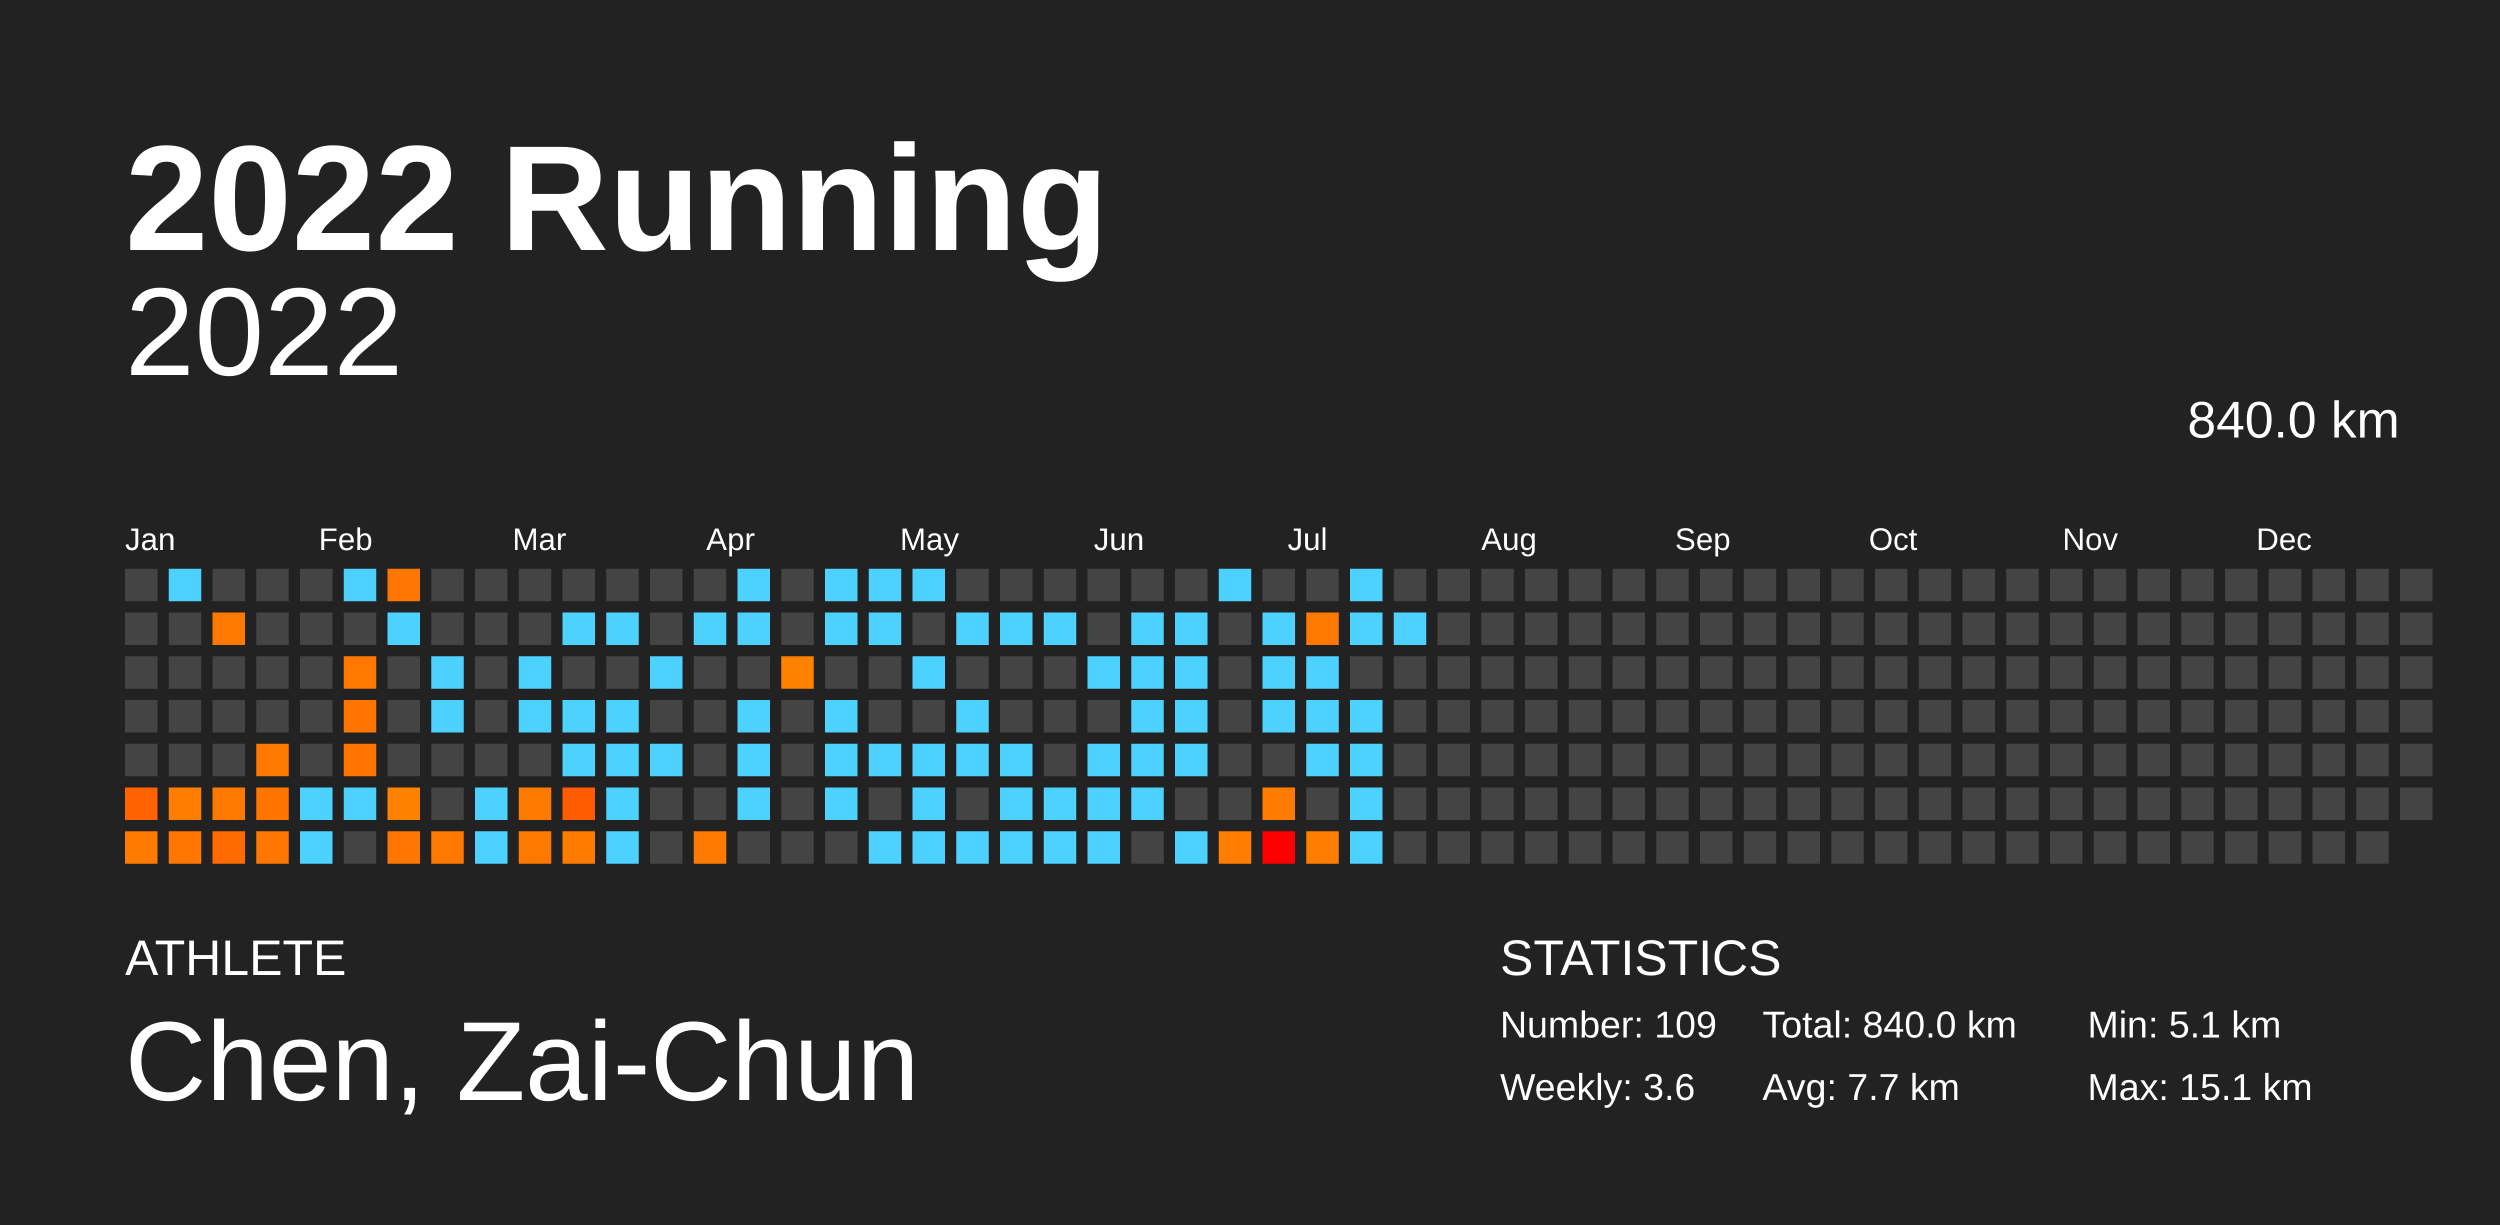
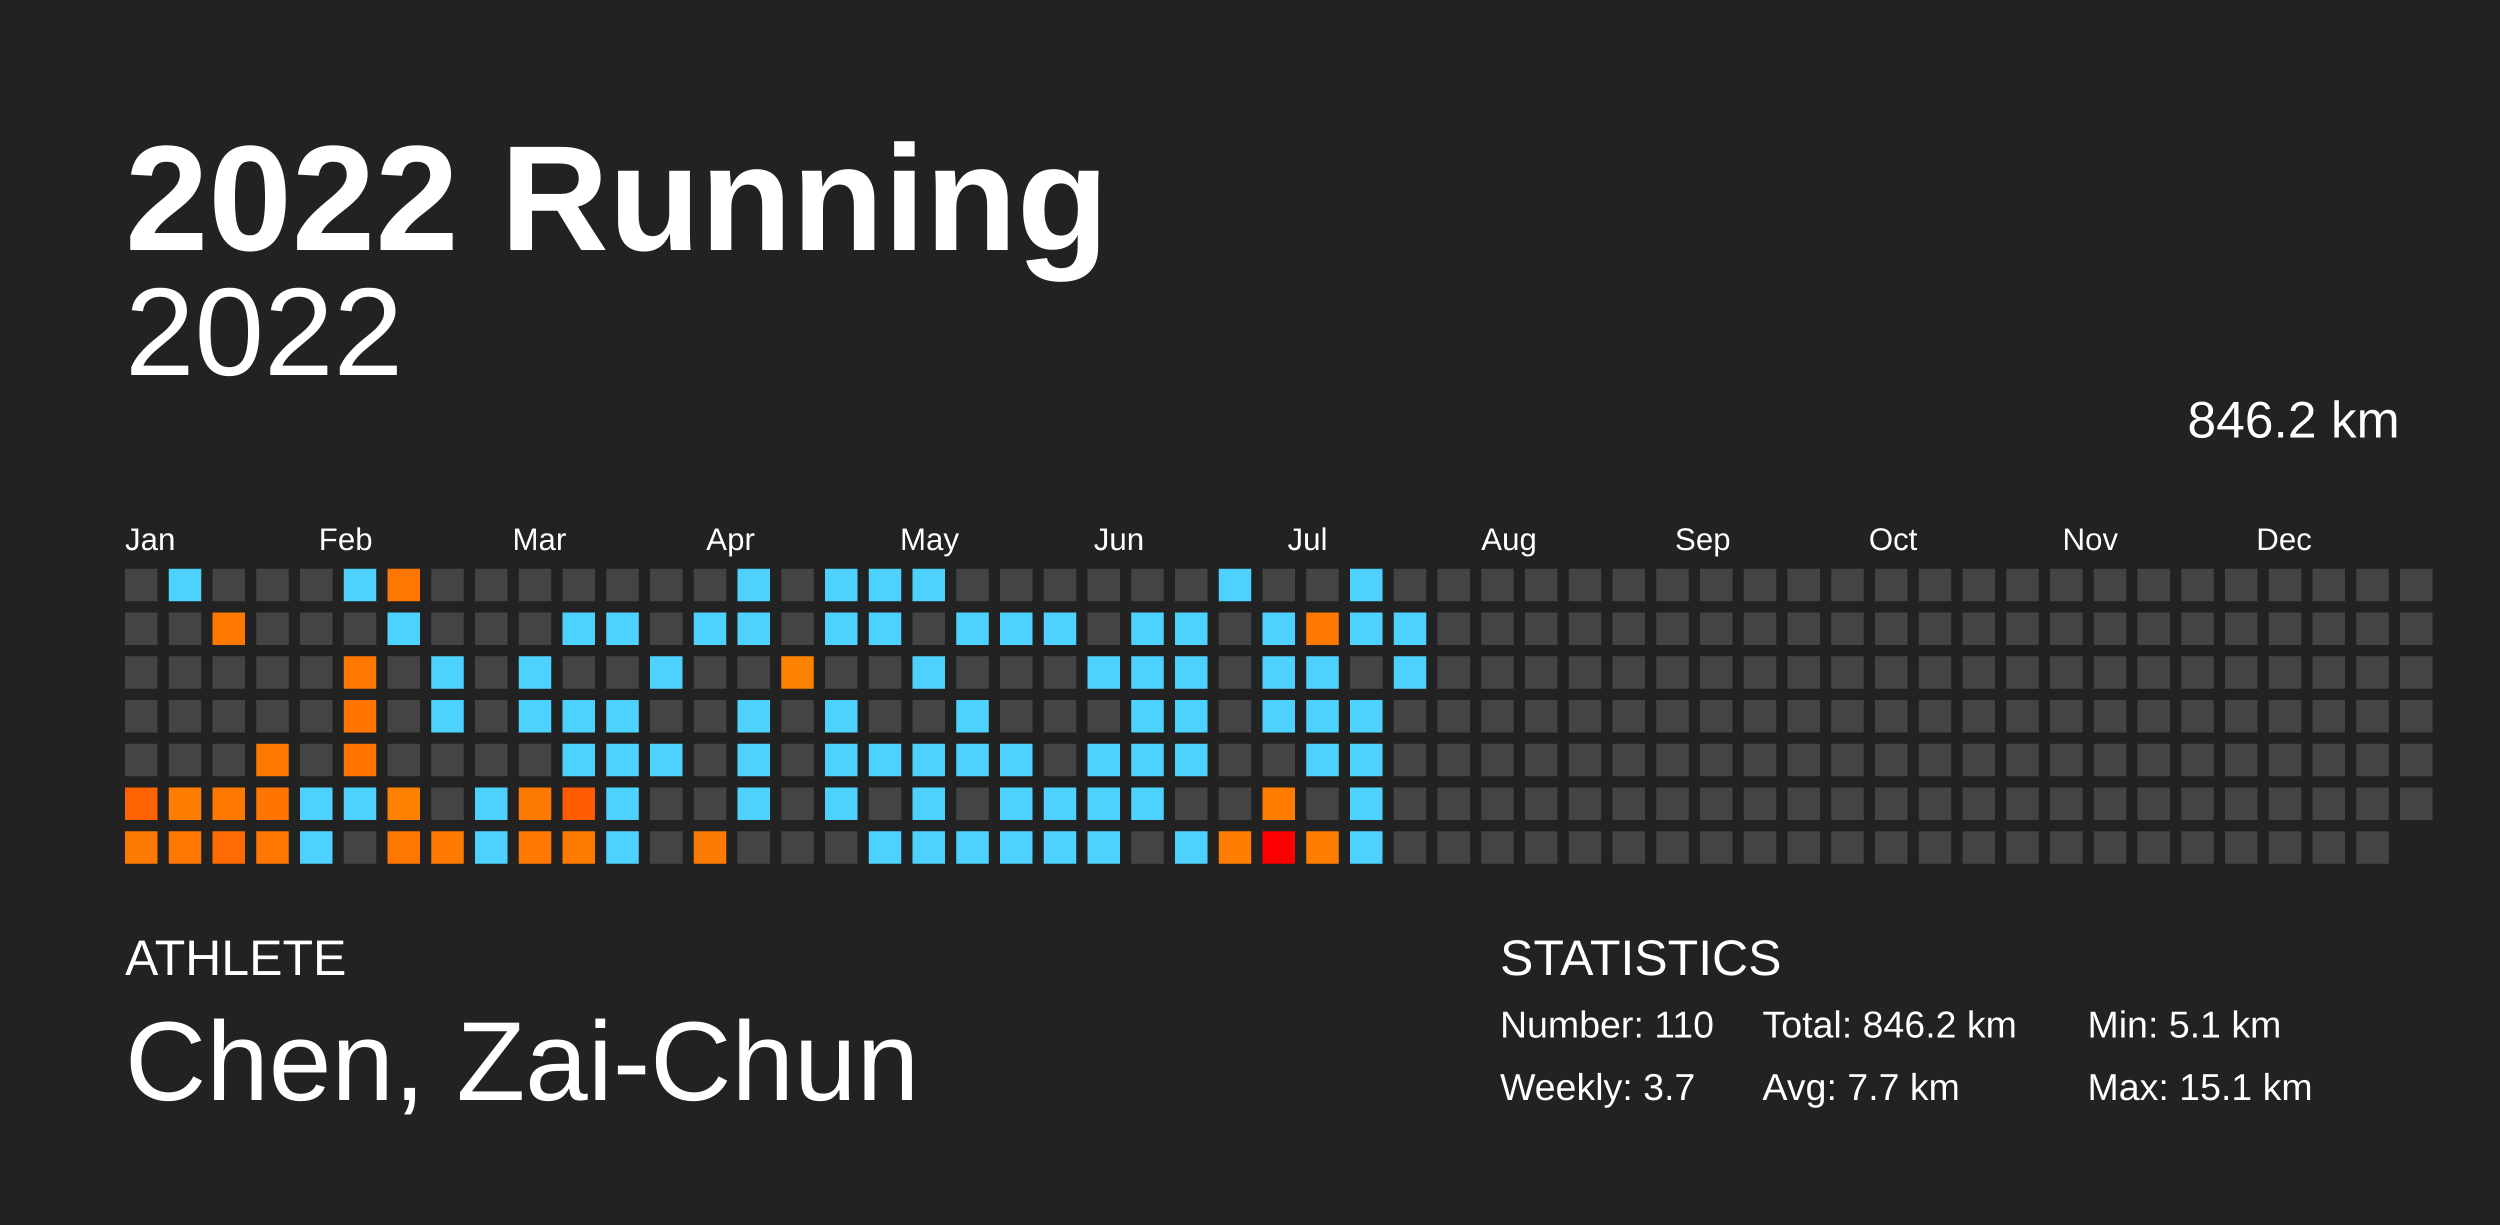
<svg xmlns="http://www.w3.org/2000/svg" baseProfile="full" height="98mm" version="1.1" viewBox="0,0,200,98" width="200mm">
  <defs />
  <rect fill="#222222" height="98" width="200" x="0" y="0" />
  <text fill="#FFFFFF" style="font-size:12px; font-family:Arial; font-weight:bold;" x="10" y="20">2022 Running</text>
  <text fill="#FFFFFF" style="font-size:4px; font-family:Arial" x="10" y="78">ATHLETE</text>
  <text fill="#FFFFFF" style="font-size:9px; font-family:Arial" x="10" y="88">Chen, Zai-Chun</text>
  <text fill="#FFFFFF" style="font-size:4px; font-family:Arial" x="120" y="78">STATISTICS</text>
-   <text fill="#FFFFFF" style="font-size:3px; font-family:Arial" x="120" y="83">Number: 109</text>
-   <text fill="#FFFFFF" style="font-size:3px; font-family:Arial" x="120" y="88">Weekly: 3.6</text>
-   <text fill="#FFFFFF" style="font-size:3px; font-family:Arial" x="141" y="83">Total: 840.0 km</text>
+   <text fill="#FFFFFF" style="font-size:3px; font-family:Arial" x="120" y="83">Number: 110</text>
+   <text fill="#FFFFFF" style="font-size:3px; font-family:Arial" x="120" y="88">Weekly: 3.7</text>
+   <text fill="#FFFFFF" style="font-size:3px; font-family:Arial" x="141" y="83">Total: 846.2 km</text>
  <text fill="#FFFFFF" style="font-size:3px; font-family:Arial" x="141" y="88">Avg: 7.7 km</text>
  <text fill="#FFFFFF" style="font-size:3px; font-family:Arial" x="167" y="83">Min: 5.1 km</text>
  <text fill="#FFFFFF" style="font-size:3px; font-family:Arial" x="167" y="88">Max: 15.1 km</text>
  <text alignment-baseline="hanging" fill="#FFFFFF" style="font-size:10.0px; font-family:Arial;" x="10" y="30">2022</text>
-   <text alignment-baseline="hanging" fill="#FFFFFF" style="font-size:4.125px; font-family:Arial;" x="175" y="35">840.0 km</text>
+   <text alignment-baseline="hanging" fill="#FFFFFF" style="font-size:4.125px; font-family:Arial;" x="175" y="35">846.2 km</text>
  <text fill="#FFFFFF" style="font-size:2.5px; font-family:Arial" x="10.0" y="44">Jan</text>
  <text fill="#FFFFFF" style="font-size:2.5px; font-family:Arial" x="25.5" y="44">Feb</text>
  <text fill="#FFFFFF" style="font-size:2.5px; font-family:Arial" x="41.0" y="44">Mar</text>
  <text fill="#FFFFFF" style="font-size:2.5px; font-family:Arial" x="56.5" y="44">Apr</text>
  <text fill="#FFFFFF" style="font-size:2.5px; font-family:Arial" x="72.0" y="44">May</text>
  <text fill="#FFFFFF" style="font-size:2.5px; font-family:Arial" x="87.5" y="44">Jun</text>
  <text fill="#FFFFFF" style="font-size:2.5px; font-family:Arial" x="103.0" y="44">Jul</text>
  <text fill="#FFFFFF" style="font-size:2.5px; font-family:Arial" x="118.5" y="44">Aug</text>
  <text fill="#FFFFFF" style="font-size:2.5px; font-family:Arial" x="134.0" y="44">Sep</text>
  <text fill="#FFFFFF" style="font-size:2.5px; font-family:Arial" x="149.5" y="44">Oct</text>
  <text fill="#FFFFFF" style="font-size:2.5px; font-family:Arial" x="165.0" y="44">Nov</text>
  <text fill="#FFFFFF" style="font-size:2.5px; font-family:Arial" x="180.5" y="44">Dec</text>
  <rect fill="#444444" height="2.6" width="2.6" x="10.0" y="45.5" />
  <rect fill="#444444" height="2.6" width="2.6" x="10.0" y="49.0" />
  <rect fill="#444444" height="2.6" width="2.6" x="10.0" y="52.5" />
  <rect fill="#444444" height="2.6" width="2.6" x="10.0" y="56.0" />
  <rect fill="#444444" height="2.6" width="2.6" x="10.0" y="59.5" />
  <rect fill="#ff6200" height="2.6" width="2.6" x="10.0" y="63.0" />
  <rect fill="#ff7a00" height="2.6" width="2.6" x="10.0" y="66.5" />
  <rect fill="#4dd2ff" height="2.6" width="2.6" x="13.5" y="45.5" />
  <rect fill="#444444" height="2.6" width="2.6" x="13.5" y="49.0" />
  <rect fill="#444444" height="2.6" width="2.6" x="13.5" y="52.5" />
  <rect fill="#444444" height="2.6" width="2.6" x="13.5" y="56.0" />
  <rect fill="#444444" height="2.6" width="2.6" x="13.5" y="59.5" />
  <rect fill="#ff7d00" height="2.6" width="2.6" x="13.5" y="63.0" />
  <rect fill="#ff7600" height="2.6" width="2.6" x="13.5" y="66.5" />
  <rect fill="#444444" height="2.6" width="2.6" x="17.0" y="45.5" />
  <rect fill="#ff7900" height="2.6" width="2.6" x="17.0" y="49.0" />
  <rect fill="#444444" height="2.6" width="2.6" x="17.0" y="52.5" />
  <rect fill="#444444" height="2.6" width="2.6" x="17.0" y="56.0" />
  <rect fill="#444444" height="2.6" width="2.6" x="17.0" y="59.5" />
  <rect fill="#ff7900" height="2.6" width="2.6" x="17.0" y="63.0" />
  <rect fill="#ff6b00" height="2.6" width="2.6" x="17.0" y="66.5" />
  <rect fill="#444444" height="2.6" width="2.6" x="20.5" y="45.5" />
  <rect fill="#444444" height="2.6" width="2.6" x="20.5" y="49.0" />
  <rect fill="#444444" height="2.6" width="2.6" x="20.5" y="52.5" />
  <rect fill="#444444" height="2.6" width="2.6" x="20.5" y="56.0" />
  <rect fill="#ff7800" height="2.6" width="2.6" x="20.5" y="59.5" />
  <rect fill="#ff7500" height="2.6" width="2.6" x="20.5" y="63.0" />
  <rect fill="#ff7700" height="2.6" width="2.6" x="20.5" y="66.5" />
  <rect fill="#444444" height="2.6" width="2.6" x="24.0" y="45.5" />
  <rect fill="#444444" height="2.6" width="2.6" x="24.0" y="49.0" />
  <rect fill="#444444" height="2.6" width="2.6" x="24.0" y="52.5" />
  <rect fill="#444444" height="2.6" width="2.6" x="24.0" y="56.0" />
  <rect fill="#444444" height="2.6" width="2.6" x="24.0" y="59.5" />
  <rect fill="#4dd2ff" height="2.6" width="2.6" x="24.0" y="63.0" />
  <rect fill="#4dd2ff" height="2.6" width="2.6" x="24.0" y="66.5" />
  <rect fill="#4dd2ff" height="2.6" width="2.6" x="27.5" y="45.5" />
  <rect fill="#444444" height="2.6" width="2.6" x="27.5" y="49.0" />
  <rect fill="#ff7800" height="2.6" width="2.6" x="27.5" y="52.5" />
  <rect fill="#ff7500" height="2.6" width="2.6" x="27.5" y="56.0" />
  <rect fill="#ff7500" height="2.6" width="2.6" x="27.5" y="59.5" />
  <rect fill="#4dd2ff" height="2.6" width="2.6" x="27.5" y="63.0" />
  <rect fill="#444444" height="2.6" width="2.6" x="27.5" y="66.5" />
  <rect fill="#ff7700" height="2.6" width="2.6" x="31.0" y="45.5" />
  <rect fill="#4dd2ff" height="2.6" width="2.6" x="31.0" y="49.0" />
  <rect fill="#444444" height="2.6" width="2.6" x="31.0" y="52.5" />
  <rect fill="#444444" height="2.6" width="2.6" x="31.0" y="56.0" />
  <rect fill="#444444" height="2.6" width="2.6" x="31.0" y="59.5" />
  <rect fill="#ff8100" height="2.6" width="2.6" x="31.0" y="63.0" />
  <rect fill="#ff7700" height="2.6" width="2.6" x="31.0" y="66.5" />
  <rect fill="#444444" height="2.6" width="2.6" x="34.5" y="45.5" />
  <rect fill="#444444" height="2.6" width="2.6" x="34.5" y="49.0" />
  <rect fill="#4dd2ff" height="2.6" width="2.6" x="34.5" y="52.5" />
  <rect fill="#4dd2ff" height="2.6" width="2.6" x="34.5" y="56.0" />
  <rect fill="#444444" height="2.6" width="2.6" x="34.5" y="59.5" />
  <rect fill="#444444" height="2.6" width="2.6" x="34.5" y="63.0" />
  <rect fill="#ff7900" height="2.6" width="2.6" x="34.5" y="66.5" />
  <rect fill="#444444" height="2.6" width="2.6" x="38.0" y="45.5" />
  <rect fill="#444444" height="2.6" width="2.6" x="38.0" y="49.0" />
  <rect fill="#444444" height="2.6" width="2.6" x="38.0" y="52.5" />
  <rect fill="#444444" height="2.6" width="2.6" x="38.0" y="56.0" />
  <rect fill="#444444" height="2.6" width="2.6" x="38.0" y="59.5" />
  <rect fill="#4dd2ff" height="2.6" width="2.6" x="38.0" y="63.0" />
  <rect fill="#4dd2ff" height="2.6" width="2.6" x="38.0" y="66.5" />
  <rect fill="#444444" height="2.6" width="2.6" x="41.5" y="45.5" />
  <rect fill="#444444" height="2.6" width="2.6" x="41.5" y="49.0" />
  <rect fill="#4dd2ff" height="2.6" width="2.6" x="41.5" y="52.5" />
  <rect fill="#4dd2ff" height="2.6" width="2.6" x="41.5" y="56.0" />
  <rect fill="#444444" height="2.6" width="2.6" x="41.5" y="59.5" />
  <rect fill="#ff7a00" height="2.6" width="2.6" x="41.5" y="63.0" />
  <rect fill="#ff7900" height="2.6" width="2.6" x="41.5" y="66.5" />
  <rect fill="#444444" height="2.6" width="2.6" x="45.0" y="45.5" />
  <rect fill="#4dd2ff" height="2.6" width="2.6" x="45.0" y="49.0" />
  <rect fill="#444444" height="2.6" width="2.6" x="45.0" y="52.5" />
  <rect fill="#4dd2ff" height="2.6" width="2.6" x="45.0" y="56.0" />
  <rect fill="#4dd2ff" height="2.6" width="2.6" x="45.0" y="59.5" />
  <rect fill="#ff5b00" height="2.6" width="2.6" x="45.0" y="63.0" />
  <rect fill="#ff7b00" height="2.6" width="2.6" x="45.0" y="66.5" />
  <rect fill="#444444" height="2.6" width="2.6" x="48.5" y="45.5" />
  <rect fill="#4dd2ff" height="2.6" width="2.6" x="48.5" y="49.0" />
  <rect fill="#444444" height="2.6" width="2.6" x="48.5" y="52.5" />
  <rect fill="#4dd2ff" height="2.6" width="2.6" x="48.5" y="56.0" />
  <rect fill="#4dd2ff" height="2.6" width="2.6" x="48.5" y="59.5" />
  <rect fill="#4dd2ff" height="2.6" width="2.6" x="48.5" y="63.0" />
  <rect fill="#4dd2ff" height="2.6" width="2.6" x="48.5" y="66.5" />
  <rect fill="#444444" height="2.6" width="2.6" x="52.0" y="45.5" />
  <rect fill="#444444" height="2.6" width="2.6" x="52.0" y="49.0" />
  <rect fill="#4dd2ff" height="2.6" width="2.6" x="52.0" y="52.5" />
  <rect fill="#444444" height="2.6" width="2.6" x="52.0" y="56.0" />
  <rect fill="#4dd2ff" height="2.6" width="2.6" x="52.0" y="59.5" />
  <rect fill="#444444" height="2.6" width="2.6" x="52.0" y="63.0" />
  <rect fill="#444444" height="2.6" width="2.6" x="52.0" y="66.5" />
  <rect fill="#444444" height="2.6" width="2.6" x="55.5" y="45.5" />
  <rect fill="#4dd2ff" height="2.6" width="2.6" x="55.5" y="49.0" />
  <rect fill="#444444" height="2.6" width="2.6" x="55.5" y="52.5" />
  <rect fill="#444444" height="2.6" width="2.6" x="55.5" y="56.0" />
  <rect fill="#444444" height="2.6" width="2.6" x="55.5" y="59.5" />
  <rect fill="#444444" height="2.6" width="2.6" x="55.5" y="63.0" />
  <rect fill="#ff7a00" height="2.6" width="2.6" x="55.5" y="66.5" />
  <rect fill="#4dd2ff" height="2.6" width="2.6" x="59.0" y="45.5" />
  <rect fill="#4dd2ff" height="2.6" width="2.6" x="59.0" y="49.0" />
  <rect fill="#444444" height="2.6" width="2.6" x="59.0" y="52.5" />
  <rect fill="#4dd2ff" height="2.6" width="2.6" x="59.0" y="56.0" />
  <rect fill="#4dd2ff" height="2.6" width="2.6" x="59.0" y="59.5" />
  <rect fill="#4dd2ff" height="2.6" width="2.6" x="59.0" y="63.0" />
  <rect fill="#444444" height="2.6" width="2.6" x="59.0" y="66.5" />
  <rect fill="#444444" height="2.6" width="2.6" x="62.5" y="45.5" />
  <rect fill="#444444" height="2.6" width="2.6" x="62.5" y="49.0" />
  <rect fill="#ff8100" height="2.6" width="2.6" x="62.5" y="52.5" />
  <rect fill="#444444" height="2.6" width="2.6" x="62.5" y="56.0" />
  <rect fill="#444444" height="2.6" width="2.6" x="62.5" y="59.5" />
  <rect fill="#444444" height="2.6" width="2.6" x="62.5" y="63.0" />
  <rect fill="#444444" height="2.6" width="2.6" x="62.5" y="66.5" />
  <rect fill="#4dd2ff" height="2.6" width="2.6" x="66.0" y="45.5" />
  <rect fill="#4dd2ff" height="2.6" width="2.6" x="66.0" y="49.0" />
  <rect fill="#444444" height="2.6" width="2.6" x="66.0" y="52.5" />
  <rect fill="#4dd2ff" height="2.6" width="2.6" x="66.0" y="56.0" />
  <rect fill="#4dd2ff" height="2.6" width="2.6" x="66.0" y="59.5" />
  <rect fill="#4dd2ff" height="2.6" width="2.6" x="66.0" y="63.0" />
  <rect fill="#444444" height="2.6" width="2.6" x="66.0" y="66.5" />
  <rect fill="#4dd2ff" height="2.6" width="2.6" x="69.5" y="45.5" />
  <rect fill="#4dd2ff" height="2.6" width="2.6" x="69.5" y="49.0" />
  <rect fill="#444444" height="2.6" width="2.6" x="69.5" y="52.5" />
  <rect fill="#444444" height="2.6" width="2.6" x="69.5" y="56.0" />
  <rect fill="#4dd2ff" height="2.6" width="2.6" x="69.5" y="59.5" />
  <rect fill="#444444" height="2.6" width="2.6" x="69.5" y="63.0" />
  <rect fill="#4dd2ff" height="2.6" width="2.6" x="69.5" y="66.5" />
  <rect fill="#4dd2ff" height="2.6" width="2.6" x="73.0" y="45.5" />
  <rect fill="#444444" height="2.6" width="2.6" x="73.0" y="49.0" />
  <rect fill="#4dd2ff" height="2.6" width="2.6" x="73.0" y="52.5" />
  <rect fill="#444444" height="2.6" width="2.6" x="73.0" y="56.0" />
  <rect fill="#4dd2ff" height="2.6" width="2.6" x="73.0" y="59.5" />
  <rect fill="#4dd2ff" height="2.6" width="2.6" x="73.0" y="63.0" />
  <rect fill="#4dd2ff" height="2.6" width="2.6" x="73.0" y="66.5" />
  <rect fill="#444444" height="2.6" width="2.6" x="76.5" y="45.5" />
  <rect fill="#4dd2ff" height="2.6" width="2.6" x="76.5" y="49.0" />
  <rect fill="#444444" height="2.6" width="2.6" x="76.5" y="52.5" />
  <rect fill="#4dd2ff" height="2.6" width="2.6" x="76.5" y="56.0" />
  <rect fill="#4dd2ff" height="2.6" width="2.6" x="76.5" y="59.5" />
  <rect fill="#444444" height="2.6" width="2.6" x="76.5" y="63.0" />
  <rect fill="#4dd2ff" height="2.6" width="2.6" x="76.5" y="66.5" />
  <rect fill="#444444" height="2.6" width="2.6" x="80.0" y="45.5" />
  <rect fill="#4dd2ff" height="2.6" width="2.6" x="80.0" y="49.0" />
  <rect fill="#444444" height="2.6" width="2.6" x="80.0" y="52.5" />
  <rect fill="#444444" height="2.6" width="2.6" x="80.0" y="56.0" />
  <rect fill="#4dd2ff" height="2.6" width="2.6" x="80.0" y="59.5" />
  <rect fill="#4dd2ff" height="2.6" width="2.6" x="80.0" y="63.0" />
  <rect fill="#4dd2ff" height="2.6" width="2.6" x="80.0" y="66.5" />
  <rect fill="#444444" height="2.6" width="2.6" x="83.5" y="45.5" />
  <rect fill="#4dd2ff" height="2.6" width="2.6" x="83.5" y="49.0" />
  <rect fill="#444444" height="2.6" width="2.6" x="83.5" y="52.5" />
  <rect fill="#444444" height="2.6" width="2.6" x="83.5" y="56.0" />
  <rect fill="#444444" height="2.6" width="2.6" x="83.5" y="59.5" />
  <rect fill="#4dd2ff" height="2.6" width="2.6" x="83.5" y="63.0" />
  <rect fill="#4dd2ff" height="2.6" width="2.6" x="83.5" y="66.5" />
  <rect fill="#444444" height="2.6" width="2.6" x="87.0" y="45.5" />
  <rect fill="#444444" height="2.6" width="2.6" x="87.0" y="49.0" />
  <rect fill="#4dd2ff" height="2.6" width="2.6" x="87.0" y="52.5" />
  <rect fill="#444444" height="2.6" width="2.6" x="87.0" y="56.0" />
  <rect fill="#4dd2ff" height="2.6" width="2.6" x="87.0" y="59.5" />
  <rect fill="#4dd2ff" height="2.6" width="2.6" x="87.0" y="63.0" />
  <rect fill="#4dd2ff" height="2.6" width="2.6" x="87.0" y="66.5" />
  <rect fill="#444444" height="2.6" width="2.6" x="90.5" y="45.5" />
  <rect fill="#4dd2ff" height="2.6" width="2.6" x="90.5" y="49.0" />
  <rect fill="#4dd2ff" height="2.6" width="2.6" x="90.5" y="52.5" />
  <rect fill="#4dd2ff" height="2.6" width="2.6" x="90.5" y="56.0" />
  <rect fill="#4dd2ff" height="2.6" width="2.6" x="90.5" y="59.5" />
  <rect fill="#4dd2ff" height="2.6" width="2.6" x="90.5" y="63.0" />
  <rect fill="#444444" height="2.6" width="2.6" x="90.5" y="66.5" />
  <rect fill="#444444" height="2.6" width="2.6" x="94.0" y="45.5" />
  <rect fill="#4dd2ff" height="2.6" width="2.6" x="94.0" y="49.0" />
  <rect fill="#4dd2ff" height="2.6" width="2.6" x="94.0" y="52.5" />
  <rect fill="#4dd2ff" height="2.6" width="2.6" x="94.0" y="56.0" />
  <rect fill="#4dd2ff" height="2.6" width="2.6" x="94.0" y="59.5" />
  <rect fill="#444444" height="2.6" width="2.6" x="94.0" y="63.0" />
  <rect fill="#4dd2ff" height="2.6" width="2.6" x="94.0" y="66.5" />
  <rect fill="#4dd2ff" height="2.6" width="2.6" x="97.5" y="45.5" />
  <rect fill="#444444" height="2.6" width="2.6" x="97.5" y="49.0" />
  <rect fill="#444444" height="2.6" width="2.6" x="97.5" y="52.5" />
  <rect fill="#444444" height="2.6" width="2.6" x="97.5" y="56.0" />
  <rect fill="#444444" height="2.6" width="2.6" x="97.5" y="59.5" />
  <rect fill="#444444" height="2.6" width="2.6" x="97.5" y="63.0" />
  <rect fill="#ff7d00" height="2.6" width="2.6" x="97.5" y="66.5" />
  <rect fill="#444444" height="2.6" width="2.6" x="101.0" y="45.5" />
  <rect fill="#4dd2ff" height="2.6" width="2.6" x="101.0" y="49.0" />
  <rect fill="#4dd2ff" height="2.6" width="2.6" x="101.0" y="52.5" />
  <rect fill="#4dd2ff" height="2.6" width="2.6" x="101.0" y="56.0" />
  <rect fill="#444444" height="2.6" width="2.6" x="101.0" y="59.5" />
  <rect fill="#ff7c00" height="2.6" width="2.6" x="101.0" y="63.0" />
  <rect fill="#ff0000" height="2.6" width="2.6" x="101.0" y="66.5" />
  <rect fill="#444444" height="2.6" width="2.6" x="104.5" y="45.5" />
  <rect fill="#ff7900" height="2.6" width="2.6" x="104.5" y="49.0" />
  <rect fill="#4dd2ff" height="2.6" width="2.6" x="104.5" y="52.5" />
  <rect fill="#4dd2ff" height="2.6" width="2.6" x="104.5" y="56.0" />
  <rect fill="#4dd2ff" height="2.6" width="2.6" x="104.5" y="59.5" />
  <rect fill="#444444" height="2.6" width="2.6" x="104.5" y="63.0" />
  <rect fill="#ff7d00" height="2.6" width="2.6" x="104.5" y="66.5" />
  <rect fill="#4dd2ff" height="2.6" width="2.6" x="108.0" y="45.5" />
  <rect fill="#4dd2ff" height="2.6" width="2.6" x="108.0" y="49.0" />
  <rect fill="#444444" height="2.6" width="2.6" x="108.0" y="52.5" />
  <rect fill="#4dd2ff" height="2.6" width="2.6" x="108.0" y="56.0" />
  <rect fill="#4dd2ff" height="2.6" width="2.6" x="108.0" y="59.5" />
  <rect fill="#4dd2ff" height="2.6" width="2.6" x="108.0" y="63.0" />
  <rect fill="#4dd2ff" height="2.6" width="2.6" x="108.0" y="66.5" />
  <rect fill="#444444" height="2.6" width="2.6" x="111.5" y="45.5" />
  <rect fill="#4dd2ff" height="2.6" width="2.6" x="111.5" y="49.0" />
-   <rect fill="#444444" height="2.6" width="2.6" x="111.5" y="52.5" />
+   <rect fill="#4dd2ff" height="2.6" width="2.6" x="111.5" y="52.5" />
  <rect fill="#444444" height="2.6" width="2.6" x="111.5" y="56.0" />
  <rect fill="#444444" height="2.6" width="2.6" x="111.5" y="59.5" />
  <rect fill="#444444" height="2.6" width="2.6" x="111.5" y="63.0" />
  <rect fill="#444444" height="2.6" width="2.6" x="111.5" y="66.5" />
  <rect fill="#444444" height="2.6" width="2.6" x="115.0" y="45.5" />
  <rect fill="#444444" height="2.6" width="2.6" x="115.0" y="49.0" />
  <rect fill="#444444" height="2.6" width="2.6" x="115.0" y="52.5" />
  <rect fill="#444444" height="2.6" width="2.6" x="115.0" y="56.0" />
  <rect fill="#444444" height="2.6" width="2.6" x="115.0" y="59.5" />
  <rect fill="#444444" height="2.6" width="2.6" x="115.0" y="63.0" />
  <rect fill="#444444" height="2.6" width="2.6" x="115.0" y="66.5" />
  <rect fill="#444444" height="2.6" width="2.6" x="118.5" y="45.5" />
  <rect fill="#444444" height="2.6" width="2.6" x="118.5" y="49.0" />
  <rect fill="#444444" height="2.6" width="2.6" x="118.5" y="52.5" />
  <rect fill="#444444" height="2.6" width="2.6" x="118.5" y="56.0" />
  <rect fill="#444444" height="2.6" width="2.6" x="118.5" y="59.5" />
  <rect fill="#444444" height="2.6" width="2.6" x="118.5" y="63.0" />
  <rect fill="#444444" height="2.6" width="2.6" x="118.5" y="66.5" />
  <rect fill="#444444" height="2.6" width="2.6" x="122.0" y="45.5" />
  <rect fill="#444444" height="2.6" width="2.6" x="122.0" y="49.0" />
  <rect fill="#444444" height="2.6" width="2.6" x="122.0" y="52.5" />
  <rect fill="#444444" height="2.6" width="2.6" x="122.0" y="56.0" />
  <rect fill="#444444" height="2.6" width="2.6" x="122.0" y="59.5" />
  <rect fill="#444444" height="2.6" width="2.6" x="122.0" y="63.0" />
  <rect fill="#444444" height="2.6" width="2.6" x="122.0" y="66.5" />
  <rect fill="#444444" height="2.6" width="2.6" x="125.5" y="45.5" />
  <rect fill="#444444" height="2.6" width="2.6" x="125.5" y="49.0" />
  <rect fill="#444444" height="2.6" width="2.6" x="125.5" y="52.5" />
  <rect fill="#444444" height="2.6" width="2.6" x="125.5" y="56.0" />
  <rect fill="#444444" height="2.6" width="2.6" x="125.5" y="59.5" />
  <rect fill="#444444" height="2.6" width="2.6" x="125.5" y="63.0" />
  <rect fill="#444444" height="2.6" width="2.6" x="125.5" y="66.5" />
  <rect fill="#444444" height="2.6" width="2.6" x="129.0" y="45.5" />
  <rect fill="#444444" height="2.6" width="2.6" x="129.0" y="49.0" />
  <rect fill="#444444" height="2.6" width="2.6" x="129.0" y="52.5" />
  <rect fill="#444444" height="2.6" width="2.6" x="129.0" y="56.0" />
  <rect fill="#444444" height="2.6" width="2.6" x="129.0" y="59.5" />
  <rect fill="#444444" height="2.6" width="2.6" x="129.0" y="63.0" />
  <rect fill="#444444" height="2.6" width="2.6" x="129.0" y="66.5" />
  <rect fill="#444444" height="2.6" width="2.6" x="132.5" y="45.5" />
  <rect fill="#444444" height="2.6" width="2.6" x="132.5" y="49.0" />
  <rect fill="#444444" height="2.6" width="2.6" x="132.5" y="52.5" />
  <rect fill="#444444" height="2.6" width="2.6" x="132.5" y="56.0" />
  <rect fill="#444444" height="2.6" width="2.6" x="132.5" y="59.5" />
  <rect fill="#444444" height="2.6" width="2.6" x="132.5" y="63.0" />
  <rect fill="#444444" height="2.6" width="2.6" x="132.5" y="66.5" />
  <rect fill="#444444" height="2.6" width="2.6" x="136.0" y="45.5" />
  <rect fill="#444444" height="2.6" width="2.6" x="136.0" y="49.0" />
  <rect fill="#444444" height="2.6" width="2.6" x="136.0" y="52.5" />
  <rect fill="#444444" height="2.6" width="2.6" x="136.0" y="56.0" />
  <rect fill="#444444" height="2.6" width="2.6" x="136.0" y="59.5" />
  <rect fill="#444444" height="2.6" width="2.6" x="136.0" y="63.0" />
  <rect fill="#444444" height="2.6" width="2.6" x="136.0" y="66.5" />
  <rect fill="#444444" height="2.6" width="2.6" x="139.5" y="45.5" />
  <rect fill="#444444" height="2.6" width="2.6" x="139.5" y="49.0" />
  <rect fill="#444444" height="2.6" width="2.6" x="139.5" y="52.5" />
  <rect fill="#444444" height="2.6" width="2.6" x="139.5" y="56.0" />
  <rect fill="#444444" height="2.6" width="2.6" x="139.5" y="59.5" />
  <rect fill="#444444" height="2.6" width="2.6" x="139.5" y="63.0" />
  <rect fill="#444444" height="2.6" width="2.6" x="139.5" y="66.5" />
  <rect fill="#444444" height="2.6" width="2.6" x="143.0" y="45.5" />
  <rect fill="#444444" height="2.6" width="2.6" x="143.0" y="49.0" />
  <rect fill="#444444" height="2.6" width="2.6" x="143.0" y="52.5" />
  <rect fill="#444444" height="2.6" width="2.6" x="143.0" y="56.0" />
  <rect fill="#444444" height="2.6" width="2.6" x="143.0" y="59.5" />
  <rect fill="#444444" height="2.6" width="2.6" x="143.0" y="63.0" />
  <rect fill="#444444" height="2.6" width="2.6" x="143.0" y="66.5" />
  <rect fill="#444444" height="2.6" width="2.6" x="146.5" y="45.5" />
  <rect fill="#444444" height="2.6" width="2.6" x="146.5" y="49.0" />
  <rect fill="#444444" height="2.6" width="2.6" x="146.5" y="52.5" />
  <rect fill="#444444" height="2.6" width="2.6" x="146.5" y="56.0" />
  <rect fill="#444444" height="2.6" width="2.6" x="146.5" y="59.5" />
  <rect fill="#444444" height="2.6" width="2.6" x="146.5" y="63.0" />
  <rect fill="#444444" height="2.6" width="2.6" x="146.5" y="66.5" />
  <rect fill="#444444" height="2.6" width="2.6" x="150.0" y="45.5" />
  <rect fill="#444444" height="2.6" width="2.6" x="150.0" y="49.0" />
  <rect fill="#444444" height="2.6" width="2.6" x="150.0" y="52.5" />
  <rect fill="#444444" height="2.6" width="2.6" x="150.0" y="56.0" />
  <rect fill="#444444" height="2.6" width="2.6" x="150.0" y="59.5" />
  <rect fill="#444444" height="2.6" width="2.6" x="150.0" y="63.0" />
  <rect fill="#444444" height="2.6" width="2.6" x="150.0" y="66.5" />
  <rect fill="#444444" height="2.6" width="2.6" x="153.5" y="45.5" />
  <rect fill="#444444" height="2.6" width="2.6" x="153.5" y="49.0" />
  <rect fill="#444444" height="2.6" width="2.6" x="153.5" y="52.5" />
  <rect fill="#444444" height="2.6" width="2.6" x="153.5" y="56.0" />
  <rect fill="#444444" height="2.6" width="2.6" x="153.5" y="59.5" />
  <rect fill="#444444" height="2.6" width="2.6" x="153.5" y="63.0" />
  <rect fill="#444444" height="2.6" width="2.6" x="153.5" y="66.5" />
  <rect fill="#444444" height="2.6" width="2.6" x="157.0" y="45.5" />
  <rect fill="#444444" height="2.6" width="2.6" x="157.0" y="49.0" />
  <rect fill="#444444" height="2.6" width="2.6" x="157.0" y="52.5" />
  <rect fill="#444444" height="2.6" width="2.6" x="157.0" y="56.0" />
  <rect fill="#444444" height="2.6" width="2.6" x="157.0" y="59.5" />
  <rect fill="#444444" height="2.6" width="2.6" x="157.0" y="63.0" />
  <rect fill="#444444" height="2.6" width="2.6" x="157.0" y="66.5" />
  <rect fill="#444444" height="2.6" width="2.6" x="160.5" y="45.5" />
  <rect fill="#444444" height="2.6" width="2.6" x="160.5" y="49.0" />
  <rect fill="#444444" height="2.6" width="2.6" x="160.5" y="52.5" />
  <rect fill="#444444" height="2.6" width="2.6" x="160.5" y="56.0" />
  <rect fill="#444444" height="2.6" width="2.6" x="160.5" y="59.5" />
  <rect fill="#444444" height="2.6" width="2.6" x="160.5" y="63.0" />
  <rect fill="#444444" height="2.6" width="2.6" x="160.5" y="66.5" />
  <rect fill="#444444" height="2.6" width="2.6" x="164.0" y="45.5" />
  <rect fill="#444444" height="2.6" width="2.6" x="164.0" y="49.0" />
  <rect fill="#444444" height="2.6" width="2.6" x="164.0" y="52.5" />
  <rect fill="#444444" height="2.6" width="2.6" x="164.0" y="56.0" />
  <rect fill="#444444" height="2.6" width="2.6" x="164.0" y="59.5" />
  <rect fill="#444444" height="2.6" width="2.6" x="164.0" y="63.0" />
  <rect fill="#444444" height="2.6" width="2.6" x="164.0" y="66.5" />
  <rect fill="#444444" height="2.6" width="2.6" x="167.5" y="45.5" />
  <rect fill="#444444" height="2.6" width="2.6" x="167.5" y="49.0" />
  <rect fill="#444444" height="2.6" width="2.6" x="167.5" y="52.5" />
  <rect fill="#444444" height="2.6" width="2.6" x="167.5" y="56.0" />
  <rect fill="#444444" height="2.6" width="2.6" x="167.5" y="59.5" />
  <rect fill="#444444" height="2.6" width="2.6" x="167.5" y="63.0" />
  <rect fill="#444444" height="2.6" width="2.6" x="167.5" y="66.5" />
  <rect fill="#444444" height="2.6" width="2.6" x="171.0" y="45.5" />
  <rect fill="#444444" height="2.6" width="2.6" x="171.0" y="49.0" />
  <rect fill="#444444" height="2.6" width="2.6" x="171.0" y="52.5" />
  <rect fill="#444444" height="2.6" width="2.6" x="171.0" y="56.0" />
  <rect fill="#444444" height="2.6" width="2.6" x="171.0" y="59.5" />
  <rect fill="#444444" height="2.6" width="2.6" x="171.0" y="63.0" />
  <rect fill="#444444" height="2.6" width="2.6" x="171.0" y="66.5" />
  <rect fill="#444444" height="2.6" width="2.6" x="174.5" y="45.5" />
  <rect fill="#444444" height="2.6" width="2.6" x="174.5" y="49.0" />
  <rect fill="#444444" height="2.6" width="2.6" x="174.5" y="52.5" />
  <rect fill="#444444" height="2.6" width="2.6" x="174.5" y="56.0" />
  <rect fill="#444444" height="2.6" width="2.6" x="174.5" y="59.5" />
  <rect fill="#444444" height="2.6" width="2.6" x="174.5" y="63.0" />
  <rect fill="#444444" height="2.6" width="2.6" x="174.5" y="66.5" />
  <rect fill="#444444" height="2.6" width="2.6" x="178.0" y="45.5" />
  <rect fill="#444444" height="2.6" width="2.6" x="178.0" y="49.0" />
  <rect fill="#444444" height="2.6" width="2.6" x="178.0" y="52.5" />
  <rect fill="#444444" height="2.6" width="2.6" x="178.0" y="56.0" />
  <rect fill="#444444" height="2.6" width="2.6" x="178.0" y="59.5" />
  <rect fill="#444444" height="2.6" width="2.6" x="178.0" y="63.0" />
  <rect fill="#444444" height="2.6" width="2.6" x="178.0" y="66.5" />
  <rect fill="#444444" height="2.6" width="2.6" x="181.5" y="45.5" />
  <rect fill="#444444" height="2.6" width="2.6" x="181.5" y="49.0" />
  <rect fill="#444444" height="2.6" width="2.6" x="181.5" y="52.5" />
  <rect fill="#444444" height="2.6" width="2.6" x="181.5" y="56.0" />
  <rect fill="#444444" height="2.6" width="2.6" x="181.5" y="59.5" />
  <rect fill="#444444" height="2.6" width="2.6" x="181.5" y="63.0" />
  <rect fill="#444444" height="2.6" width="2.6" x="181.5" y="66.5" />
  <rect fill="#444444" height="2.6" width="2.6" x="185.0" y="45.5" />
  <rect fill="#444444" height="2.6" width="2.6" x="185.0" y="49.0" />
  <rect fill="#444444" height="2.6" width="2.6" x="185.0" y="52.5" />
  <rect fill="#444444" height="2.6" width="2.6" x="185.0" y="56.0" />
  <rect fill="#444444" height="2.6" width="2.6" x="185.0" y="59.5" />
  <rect fill="#444444" height="2.6" width="2.6" x="185.0" y="63.0" />
  <rect fill="#444444" height="2.6" width="2.6" x="185.0" y="66.5" />
  <rect fill="#444444" height="2.6" width="2.6" x="188.5" y="45.5" />
  <rect fill="#444444" height="2.6" width="2.6" x="188.5" y="49.0" />
  <rect fill="#444444" height="2.6" width="2.6" x="188.5" y="52.5" />
  <rect fill="#444444" height="2.6" width="2.6" x="188.5" y="56.0" />
  <rect fill="#444444" height="2.6" width="2.6" x="188.5" y="59.5" />
  <rect fill="#444444" height="2.6" width="2.6" x="188.5" y="63.0" />
  <rect fill="#444444" height="2.6" width="2.6" x="188.5" y="66.5" />
  <rect fill="#444444" height="2.6" width="2.6" x="192.0" y="45.5" />
  <rect fill="#444444" height="2.6" width="2.6" x="192.0" y="49.0" />
  <rect fill="#444444" height="2.6" width="2.6" x="192.0" y="52.5" />
  <rect fill="#444444" height="2.6" width="2.6" x="192.0" y="56.0" />
  <rect fill="#444444" height="2.6" width="2.6" x="192.0" y="59.5" />
  <rect fill="#444444" height="2.6" width="2.6" x="192.0" y="63.0" />
</svg>
